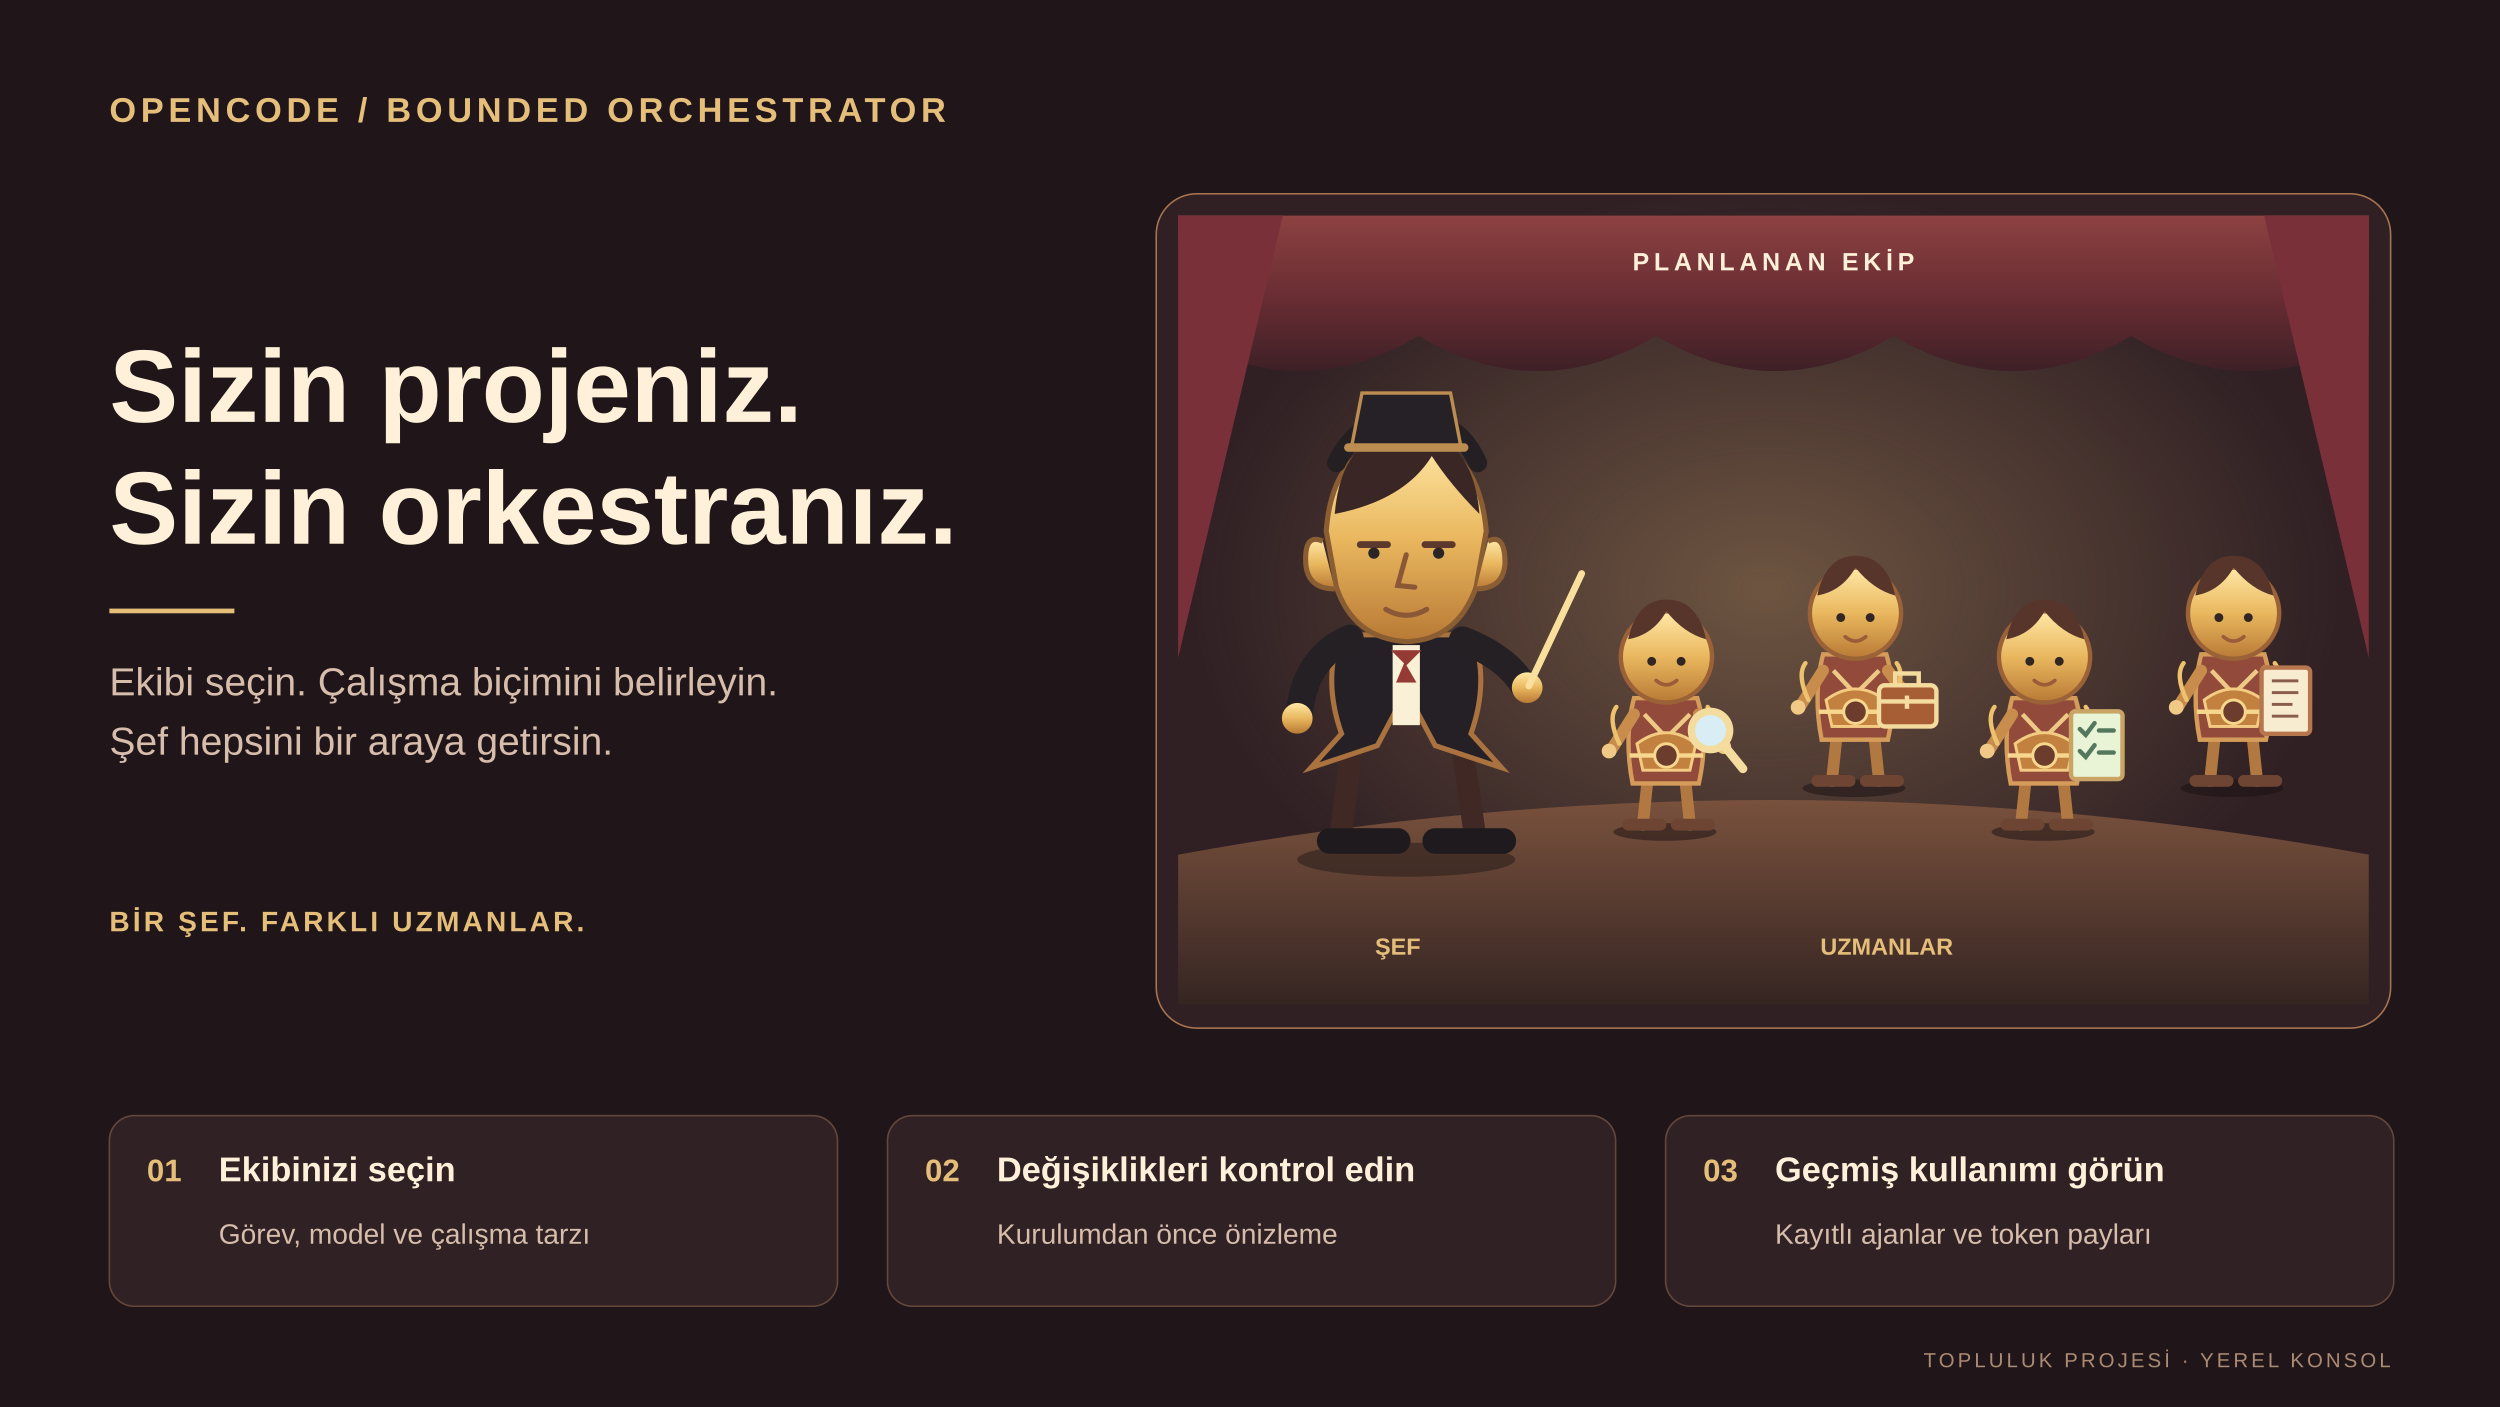
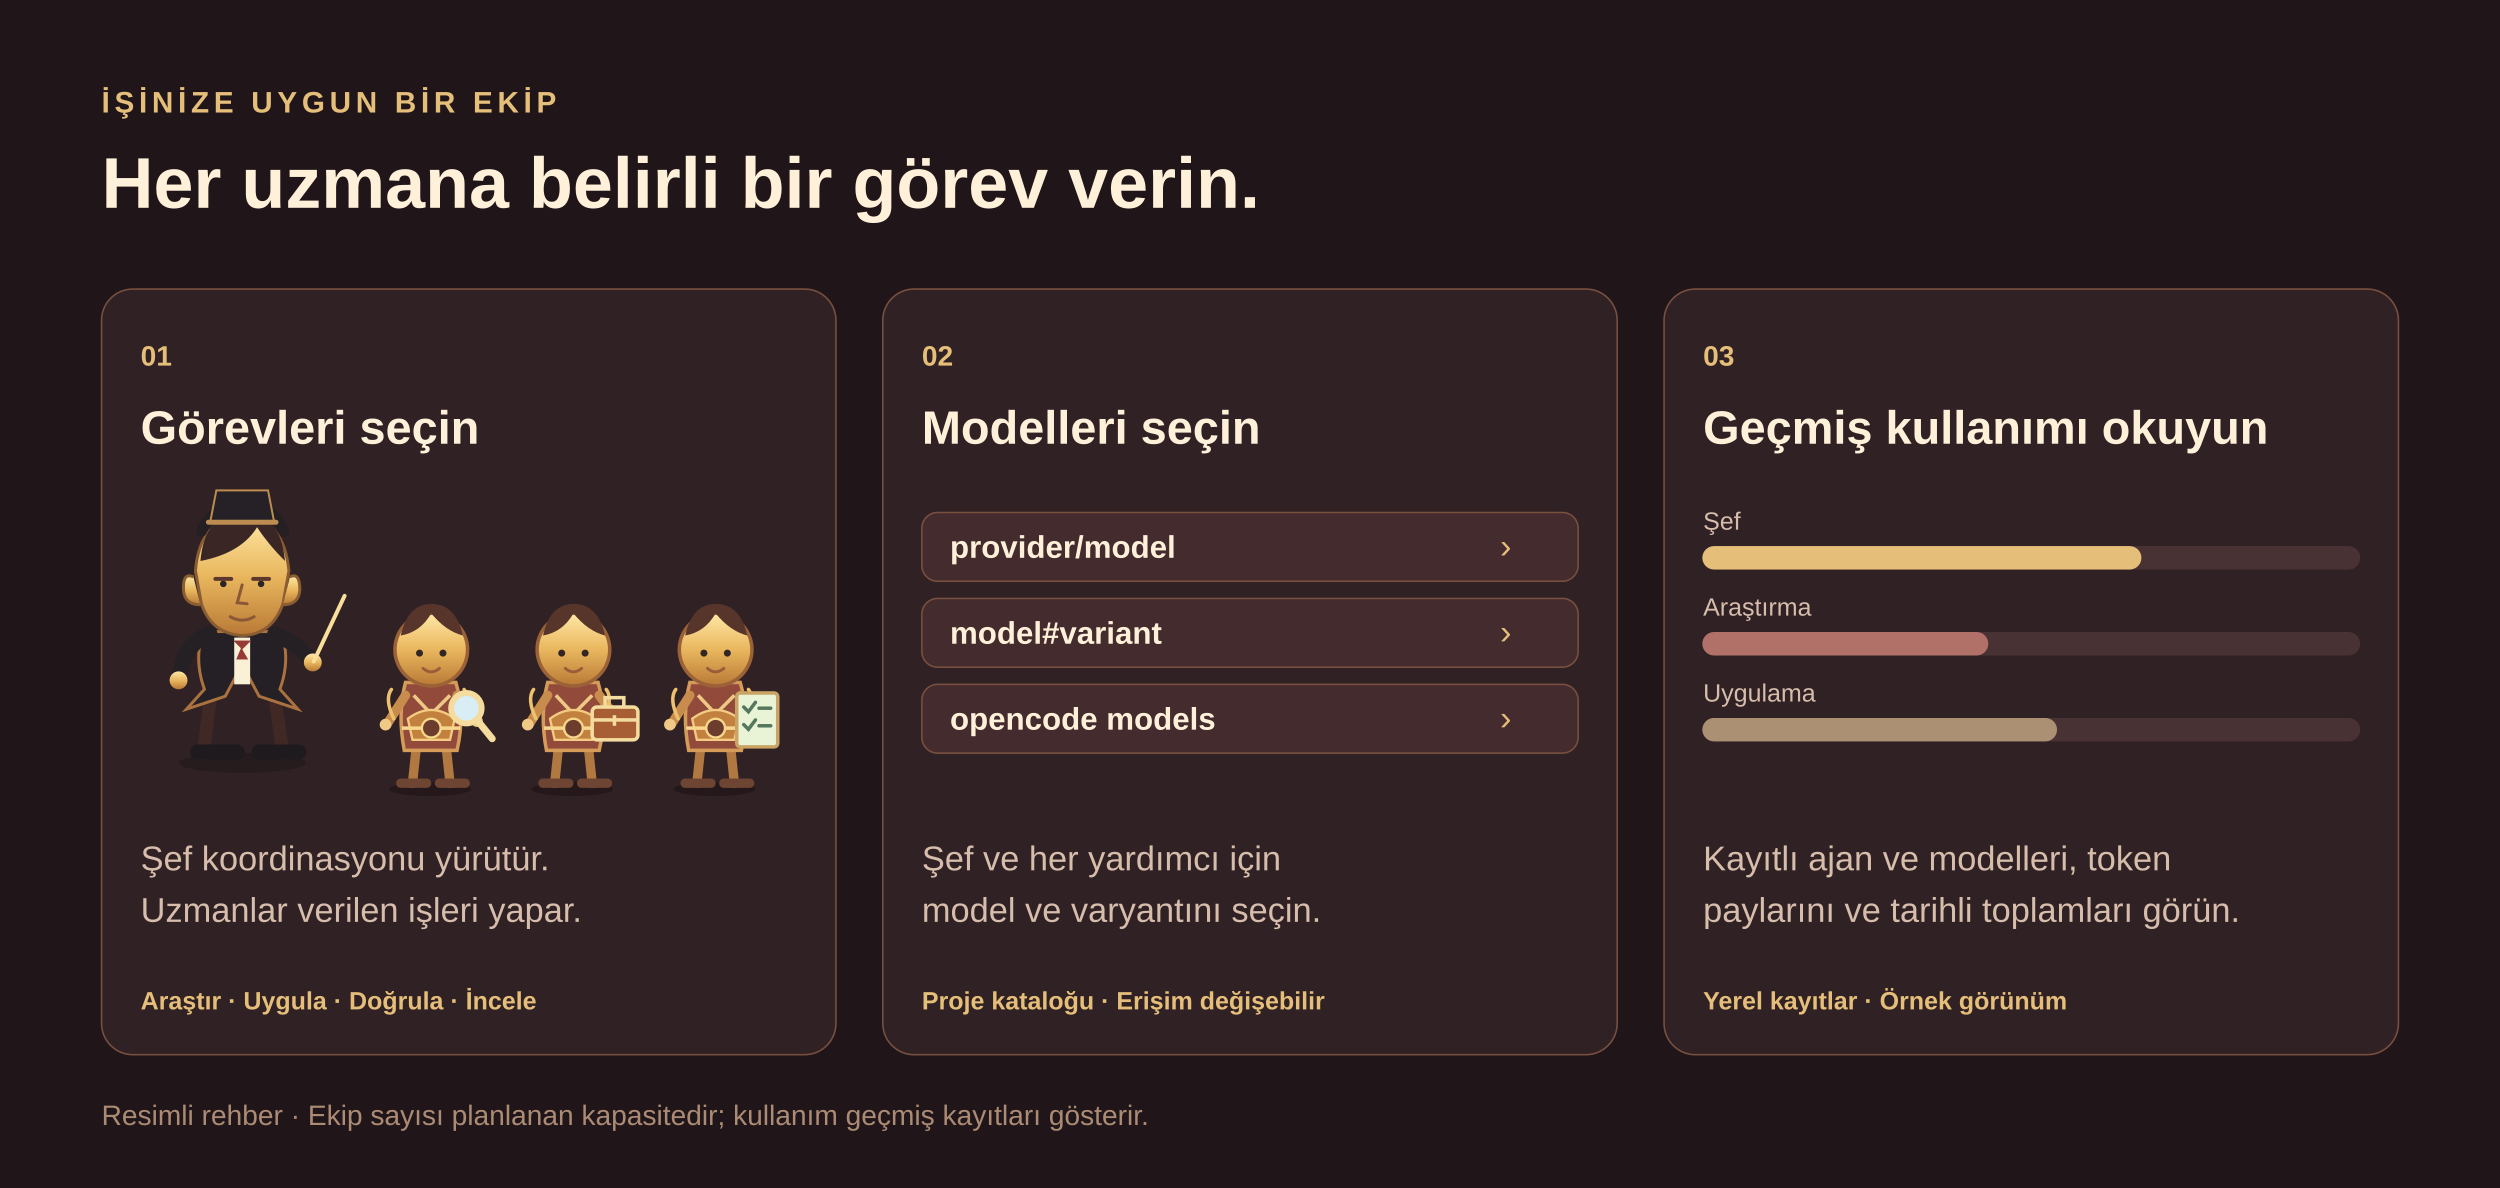
- <svg xmlns="http://www.w3.org/2000/svg" xmlns:xlink="http://www.w3.org/1999/xlink" width="1600" height="900" viewBox="0 0 1600 900" role="img" aria-labelledby="title desc">
+ <svg xmlns="http://www.w3.org/2000/svg" xmlns:xlink="http://www.w3.org/1999/xlink" width="1600" height="760" viewBox="0 0 1600 760" role="img" aria-labelledby="title desc">
  <defs>
    <linearGradient id="background" x2="1" y2="1">
      <stop stop-color="#21191B" />
      <stop offset=".58" stop-color="#322224" />
      <stop offset="1" stop-color="#261A1B" />
    </linearGradient>
    <linearGradient id="curtain" x2="0" y2="1">
      <stop stop-color="#8D4141" />
      <stop offset=".55" stop-color="#672C32" />
      <stop offset="1" stop-color="#3D2026" />
    </linearGradient>
    <linearGradient id="floor" x2="0" y2="1">
      <stop stop-color="#79513D" />
      <stop offset="1" stop-color="#352522" />
    </linearGradient>
    <radialGradient id="light">
      <stop stop-color="#F7CA82" stop-opacity=".31" />
      <stop offset="1" stop-color="#F7CA82" stop-opacity="0" />
    </radialGradient>
    <linearGradient id="gold" x2="0" y2="1">
      <stop stop-color="#ffe8a6" />
      <stop offset=".5" stop-color="#e9b75e" />
      <stop offset="1" stop-color="#b87935" />
    </linearGradient>
    <filter id="actor-shadow" x="-30%" y="-30%" width="160%" height="170%">
      <feDropShadow dx="0" dy="11" stdDeviation="8" flood-color="#100B0C" flood-opacity=".55" />
    </filter>
    <symbol id="conductor-core" viewBox="0 0 220 300">
      <ellipse cx="110" cy="280" rx="64" ry="10" fill="#1b1315" opacity=".45" />
      <path d="M83 174 71 270M137 174l14 96" fill="none" stroke="#402824" stroke-width="13" stroke-linecap="round" />
      <path d="M65 269h40m22 0h40" stroke="#1e1a1d" stroke-width="15" stroke-linecap="round" />
      <path d="M71 148q-10 27 1 58l-18 20 39-13 17-32 17 32 39 13-18-20q11-31 1-58Z" fill="#242025" stroke="#aa723f" stroke-width="3" />
      <path d="M102 154h16v47h-16z" fill="#faf0d5" />
      <path d="m101 157 9 9 9-9m-10 7-5 12h12z" fill="#963a36" />
      <path d="M77 150q-27 11-30 46" fill="none" stroke="#252024" stroke-width="16" stroke-linecap="round" />
      <circle cx="46" cy="197" r="9" fill="url(#gold)" />
      <path d="M63 87q4-52 47-55 42 2 47 55l-6 33q-11 31-41 32-31-2-41-32Z" fill="url(#gold)" stroke="#8a5d32" stroke-width="3" />
      <path d="M61 93q-11-5-10 13 1 15 17 15m90-28q10-5 10 13-1 15-17 15" fill="url(#gold)" stroke="#8a5d32" stroke-width="3" />
      <path d="M68 77q4-48 42-49 39 1 43 49-17-17-28-34-16 26-57 34Z" fill="#3a2725" />
      <path d="M83 95h16m22 0h16" stroke="#5d392d" stroke-width="4" stroke-linecap="round" />
      <circle cx="91" cy="100" r="3.3" fill="#2b2525" />
      <circle cx="129" cy="100" r="3.3" fill="#2b2525" />
      <path d="m110 101-5 18 10 1m-17 13q12 7 24 0" fill="none" stroke="#8a5737" stroke-width="3" stroke-linecap="round" />
      <path d="M69 47q13-27 41-27 30 0 42 27" fill="none" stroke="#241f22" stroke-width="11" stroke-linecap="round" />
      <path d="M78 37h64l-6-31H84Z" fill="#262126" stroke="#bc8c50" stroke-width="2" />
      <path d="M76 38h68" stroke="#bc8c50" stroke-width="5" stroke-linecap="round" />
    </symbol>
    <symbol id="conductor" viewBox="0 0 220 300">
      <use xlink:href="#conductor-core" width="220" height="300" />
      <g id="baton-arm-static">
        <path d="M143 151q26 10 36 27" fill="none" stroke="#252024" stroke-width="16" stroke-linecap="round" />
        <circle cx="181" cy="179" r="9" fill="url(#gold)" />
        <path d="m182 178 31-66" stroke="#f9df9b" stroke-width="4" stroke-linecap="round" />
      </g>
    </symbol>
    <symbol id="musician" viewBox="0 0 120 190">
      <ellipse cx="59" cy="181" rx="35" ry="6" fill="#170f11" opacity=".5" />
      <path d="m48 138-4 38m28-38 4 38" stroke="#b17941" stroke-width="8" stroke-linecap="round" />
      <path d="M34 176h22m11 0h22" stroke="#6d4532" stroke-width="8" stroke-linecap="round" />
      <path d="M38 90q-7 27-1 58h45q7-31-1-58Z" fill="#924a3b" stroke="#d49b59" stroke-width="3" />
      <path d="m45 101 15 16 16-16" fill="none" stroke="#eec885" stroke-width="3" />
      <path d="M38 101 22 126m60-25 16 21" stroke="#c88d4d" stroke-width="8" stroke-linecap="round" />
      <circle cx="21" cy="126" r="5" fill="#efc985" />
      <circle cx="99" cy="123" r="5" fill="#efc985" />
      <circle cx="60" cy="62" r="31" fill="url(#gold)" stroke="#9b6137" stroke-width="3" />
      <path d="M34 50q6-27 26-27 21 0 27 27-15-4-27-19-9 16-26 19Z" fill="#57352b" />
      <circle cx="50" cy="65" r="3" fill="#312623" />
      <circle cx="70" cy="65" r="3" fill="#312623" />
      <path d="M53 78q7 6 14 0" fill="none" stroke="#9a5c39" stroke-width="2.5" stroke-linecap="round" />
      <path d="M40 121q20-15 40 0l-4 18H44Z" fill="#c2813e" stroke="#f3cb82" stroke-width="2" />
      <path d="M28 121q-8-17-2-25m60 25q8-17 2-25" fill="none" stroke="#edc16d" stroke-width="3" stroke-linecap="round" />
      <path d="M35 129h50" stroke="#f7d68e" stroke-width="3" />
      <circle cx="60" cy="129" r="8" fill="#6c3c2d" stroke="#f7d68e" stroke-width="2" />
    </symbol>
    <symbol id="musician-researcher" viewBox="0 0 120 190">
      <use xlink:href="#musician" width="120" height="190" />
      <circle cx="90" cy="112" r="13" fill="#d9edf5" stroke="#f4dc9e" stroke-width="5" />
      <path d="m99 122 13 16" stroke="#f4dc9e" stroke-width="6" stroke-linecap="round" />
    </symbol>
    <symbol id="musician-implementer" viewBox="0 0 120 190">
      <use xlink:href="#musician" width="120" height="190" />
      <rect x="76" y="111" width="39" height="28" rx="4" fill="#a85e35" stroke="#f4dc9e" stroke-width="3" />
      <path d="M87 111v-8h16v8m-27 11h39m-20-4v9" fill="none" stroke="#f4dc9e" stroke-width="3" />
    </symbol>
    <symbol id="musician-reviewer" viewBox="0 0 120 190">
      <use xlink:href="#musician" width="120" height="190" />
      <rect x="79" y="99" width="33" height="45" rx="3" fill="#f8ecd0" stroke="#b7774e" stroke-width="3" />
      <path d="M86 108h18m-18 8h18m-18 8h14m-14 8h18" stroke="#8a5d4a" stroke-width="2" />
    </symbol>
    <symbol id="musician-verifier" viewBox="0 0 120 190">
      <use xlink:href="#musician" width="120" height="190" />
      <rect x="78" y="99" width="35" height="46" rx="3" fill="#e8f4d5" stroke="#c9a464" stroke-width="3" />
      <path d="m84 111 4 4 6-8m-10 19 4 4 6-8m3-10h10m-10 15h10" fill="none" stroke="#54775e" stroke-width="3" stroke-linecap="round" />
    </symbol>
  </defs>
  <g font-family="Arial,Helvetica,sans-serif">
-     <rect x="0" y="0" width="1600" height="900" rx="0" fill="#201619" stroke="#201619" />
-     <text x="70" y="78" font-size="22" fill="#E5BE7A" font-weight="700" letter-spacing="3">OPENCODE / BOUNDED ORCHESTRATOR</text>
-     <text x="70" y="270" font-size="66" fill="#FFF1D9" font-weight="700">Sizin projeniz.</text>
-     <text x="70" y="348" font-size="66" fill="#FFF1D9" font-weight="700">Sizin orkestranız.</text>
-     <path d="M70 391h80" stroke="#E5BE7A" stroke-width="3" />
-     <text x="70" y="445" font-size="25" fill="#D7BDAB" font-weight="400">Ekibi seçin. Çalışma biçimini belirleyin.</text>
-     <text x="70" y="483" font-size="25" fill="#D7BDAB" font-weight="400">Şef hepsini bir araya getirsin.</text>
-     <text x="70" y="596" font-size="18" fill="#E5BE7A" font-weight="700" letter-spacing="2">BİR ŞEF. FARKLI UZMANLAR.</text>
-     <rect x="740" y="124" width="790" height="534" rx="26" fill="#302024" stroke="#A87550" />
-     <ellipse cx="1130" cy="377" rx="370" ry="255" fill="url(#light)" />
-     <path d="M754 138h762v77q-76 45-152 0-76 45-152 0-76 45-152 0-76 45-152 0-76 45-152 0Z" fill="url(#curtain)" />
-     <path d="M754 138h67l-67 283m762-283h-67l67 283" fill="#793039" />
-     <path d="M754 547q380-70 762 0v96H754Z" fill="url(#floor)" />
-     <use xlink:href="#conductor" x="780" y="245" width="240" height="327" />
-     <use xlink:href="#musician-researcher" x="1010" y="362" width="113" height="179" />
-     <use xlink:href="#musician-implementer" x="1131" y="334" width="113" height="179" />
-     <use xlink:href="#musician-verifier" x="1252" y="362" width="113" height="179" />
-     <use xlink:href="#musician-reviewer" x="1373" y="334" width="113" height="179" />
-     <text x="880" y="611" font-size="15" fill="#E5BE7A" font-weight="700">ŞEF</text>
-     <text x="1165" y="611" font-size="15" fill="#E5BE7A" font-weight="700">UZMANLAR</text>
-     <text x="1135" y="173" font-size="16" fill="#FFF1D9" font-weight="700" text-anchor="middle" letter-spacing="3">PLANLANAN EKİP</text>
-     <rect x="70" y="714" width="466" height="122" rx="16" fill="#302124" stroke="#65483C" />
-     <text x="94" y="756" font-size="20" fill="#E5BE7A" font-weight="700">01</text>
-     <text x="140" y="756" font-size="22" fill="#FFF1D9" font-weight="700">Ekibinizi seçin</text>
-     <text x="140" y="796" font-size="18" fill="#D7BDAB" font-weight="400">Görev, model ve çalışma tarzı</text>
-     <rect x="568" y="714" width="466" height="122" rx="16" fill="#302124" stroke="#65483C" />
-     <text x="592" y="756" font-size="20" fill="#E5BE7A" font-weight="700">02</text>
-     <text x="638" y="756" font-size="22" fill="#FFF1D9" font-weight="700">Değişiklikleri kontrol edin</text>
-     <text x="638" y="796" font-size="18" fill="#D7BDAB" font-weight="400">Kurulumdan önce önizleme</text>
-     <rect x="1066" y="714" width="466" height="122" rx="16" fill="#302124" stroke="#65483C" />
-     <text x="1090" y="756" font-size="20" fill="#E5BE7A" font-weight="700">03</text>
-     <text x="1136" y="756" font-size="22" fill="#FFF1D9" font-weight="700">Geçmiş kullanımı görün</text>
-     <text x="1136" y="796" font-size="18" fill="#D7BDAB" font-weight="400">Kayıtlı ajanlar ve token payları</text>
-     <text x="1530" y="875" font-size="13" fill="#AC8B75" font-weight="400" text-anchor="end" letter-spacing="2">TOPLULUK PROJESİ · YEREL KONSOL</text>
+     <rect x="0" y="0" width="1600" height="760" rx="0" fill="#201619" stroke="#201619" />
+     <text x="65" y="72" font-size="19" fill="#E5BE7A" font-weight="700" letter-spacing="3">İŞİNİZE UYGUN BİR EKİP</text>
+     <text x="65" y="133" font-size="46" fill="#FFF1D9" font-weight="700">Her uzmana belirli bir görev verin.</text>
+     <rect x="65" y="185" width="470" height="490" rx="20" fill="#302124" stroke="#79503F" />
+     <text x="90" y="234" font-size="18" fill="#E5BE7A" font-weight="700">01</text>
+     <text x="90" y="284" font-size="30" fill="#FFF1D9" font-weight="700">Görevleri seçin</text>
+     <use xlink:href="#conductor" x="85" y="310" width="140" height="191" />
+     <use xlink:href="#musician-researcher" x="231" y="369" width="90" height="143" />
+     <use xlink:href="#musician-implementer" x="322" y="369" width="90" height="143" />
+     <use xlink:href="#musician-verifier" x="413" y="369" width="90" height="143" />
+     <text x="90" y="557" font-size="22" fill="#D7BDAB" font-weight="400">Şef koordinasyonu yürütür.</text>
+     <text x="90" y="590" font-size="22" fill="#D7BDAB" font-weight="400">Uzmanlar verilen işleri yapar.</text>
+     <text x="90" y="646" font-size="16" fill="#E5BE7A" font-weight="700">Araştır · Uygula · Doğrula · İncele</text>
+     <rect x="565" y="185" width="470" height="490" rx="20" fill="#302124" stroke="#79503F" />
+     <text x="590" y="234" font-size="18" fill="#E5BE7A" font-weight="700">02</text>
+     <text x="590" y="284" font-size="30" fill="#FFF1D9" font-weight="700">Modelleri seçin</text>
+     <rect x="590" y="328" width="420" height="44" rx="10" fill="#442B2D" stroke="#79503F" />
+     <text x="608" y="357" font-size="20" fill="#FFF1D9" font-weight="700">provider/model</text>
+     <text x="960" y="357" font-size="22" fill="#E5BE7A" font-weight="400">›</text>
+     <rect x="590" y="383" width="420" height="44" rx="10" fill="#442B2D" stroke="#79503F" />
+     <text x="608" y="412" font-size="20" fill="#FFF1D9" font-weight="700">model#variant</text>
+     <text x="960" y="412" font-size="22" fill="#E5BE7A" font-weight="400">›</text>
+     <rect x="590" y="438" width="420" height="44" rx="10" fill="#442B2D" stroke="#79503F" />
+     <text x="608" y="467" font-size="20" fill="#FFF1D9" font-weight="700">opencode models</text>
+     <text x="960" y="467" font-size="22" fill="#E5BE7A" font-weight="400">›</text>
+     <text x="590" y="557" font-size="22" fill="#D7BDAB" font-weight="400">Şef ve her yardımcı için</text>
+     <text x="590" y="590" font-size="22" fill="#D7BDAB" font-weight="400">model ve varyantını seçin.</text>
+     <text x="590" y="646" font-size="16" fill="#E5BE7A" font-weight="700">Proje kataloğu · Erişim değişebilir</text>
+     <rect x="1065" y="185" width="470" height="490" rx="20" fill="#302124" stroke="#79503F" />
+     <text x="1090" y="234" font-size="18" fill="#E5BE7A" font-weight="700">03</text>
+     <text x="1090" y="284" font-size="30" fill="#FFF1D9" font-weight="700">Geçmiş kullanımı okuyun</text>
+     <text x="1090" y="339" font-size="16" fill="#D7BDAB" font-weight="400">Şef</text>
+     <rect x="1090" y="350" width="420" height="14" rx="7" fill="#493233" stroke="#493233" />
+     <rect x="1090" y="350" width="280" height="14" rx="7" fill="#E5BE7A" stroke="#E5BE7A" />
+     <text x="1090" y="394" font-size="16" fill="#D7BDAB" font-weight="400">Araştırma</text>
+     <rect x="1090" y="405" width="420" height="14" rx="7" fill="#493233" stroke="#493233" />
+     <rect x="1090" y="405" width="182" height="14" rx="7" fill="#B27168" stroke="#B27168" />
+     <text x="1090" y="449" font-size="16" fill="#D7BDAB" font-weight="400">Uygulama</text>
+     <rect x="1090" y="460" width="420" height="14" rx="7" fill="#493233" stroke="#493233" />
+     <rect x="1090" y="460" width="226" height="14" rx="7" fill="#AC9074" stroke="#AC9074" />
+     <text x="1090" y="557" font-size="22" fill="#D7BDAB" font-weight="400">Kayıtlı ajan ve modelleri, token</text>
+     <text x="1090" y="590" font-size="22" fill="#D7BDAB" font-weight="400">paylarını ve tarihli toplamları görün.</text>
+     <text x="1090" y="646" font-size="16" fill="#E5BE7A" font-weight="700">Yerel kayıtlar · Örnek görünüm</text>
+     <text x="65" y="720" font-size="18" fill="#AC8B75" font-weight="400">Resimli rehber · Ekip sayısı planlanan kapasitedir; kullanım geçmiş kayıtları gösterir.</text>
  </g>
</svg>
